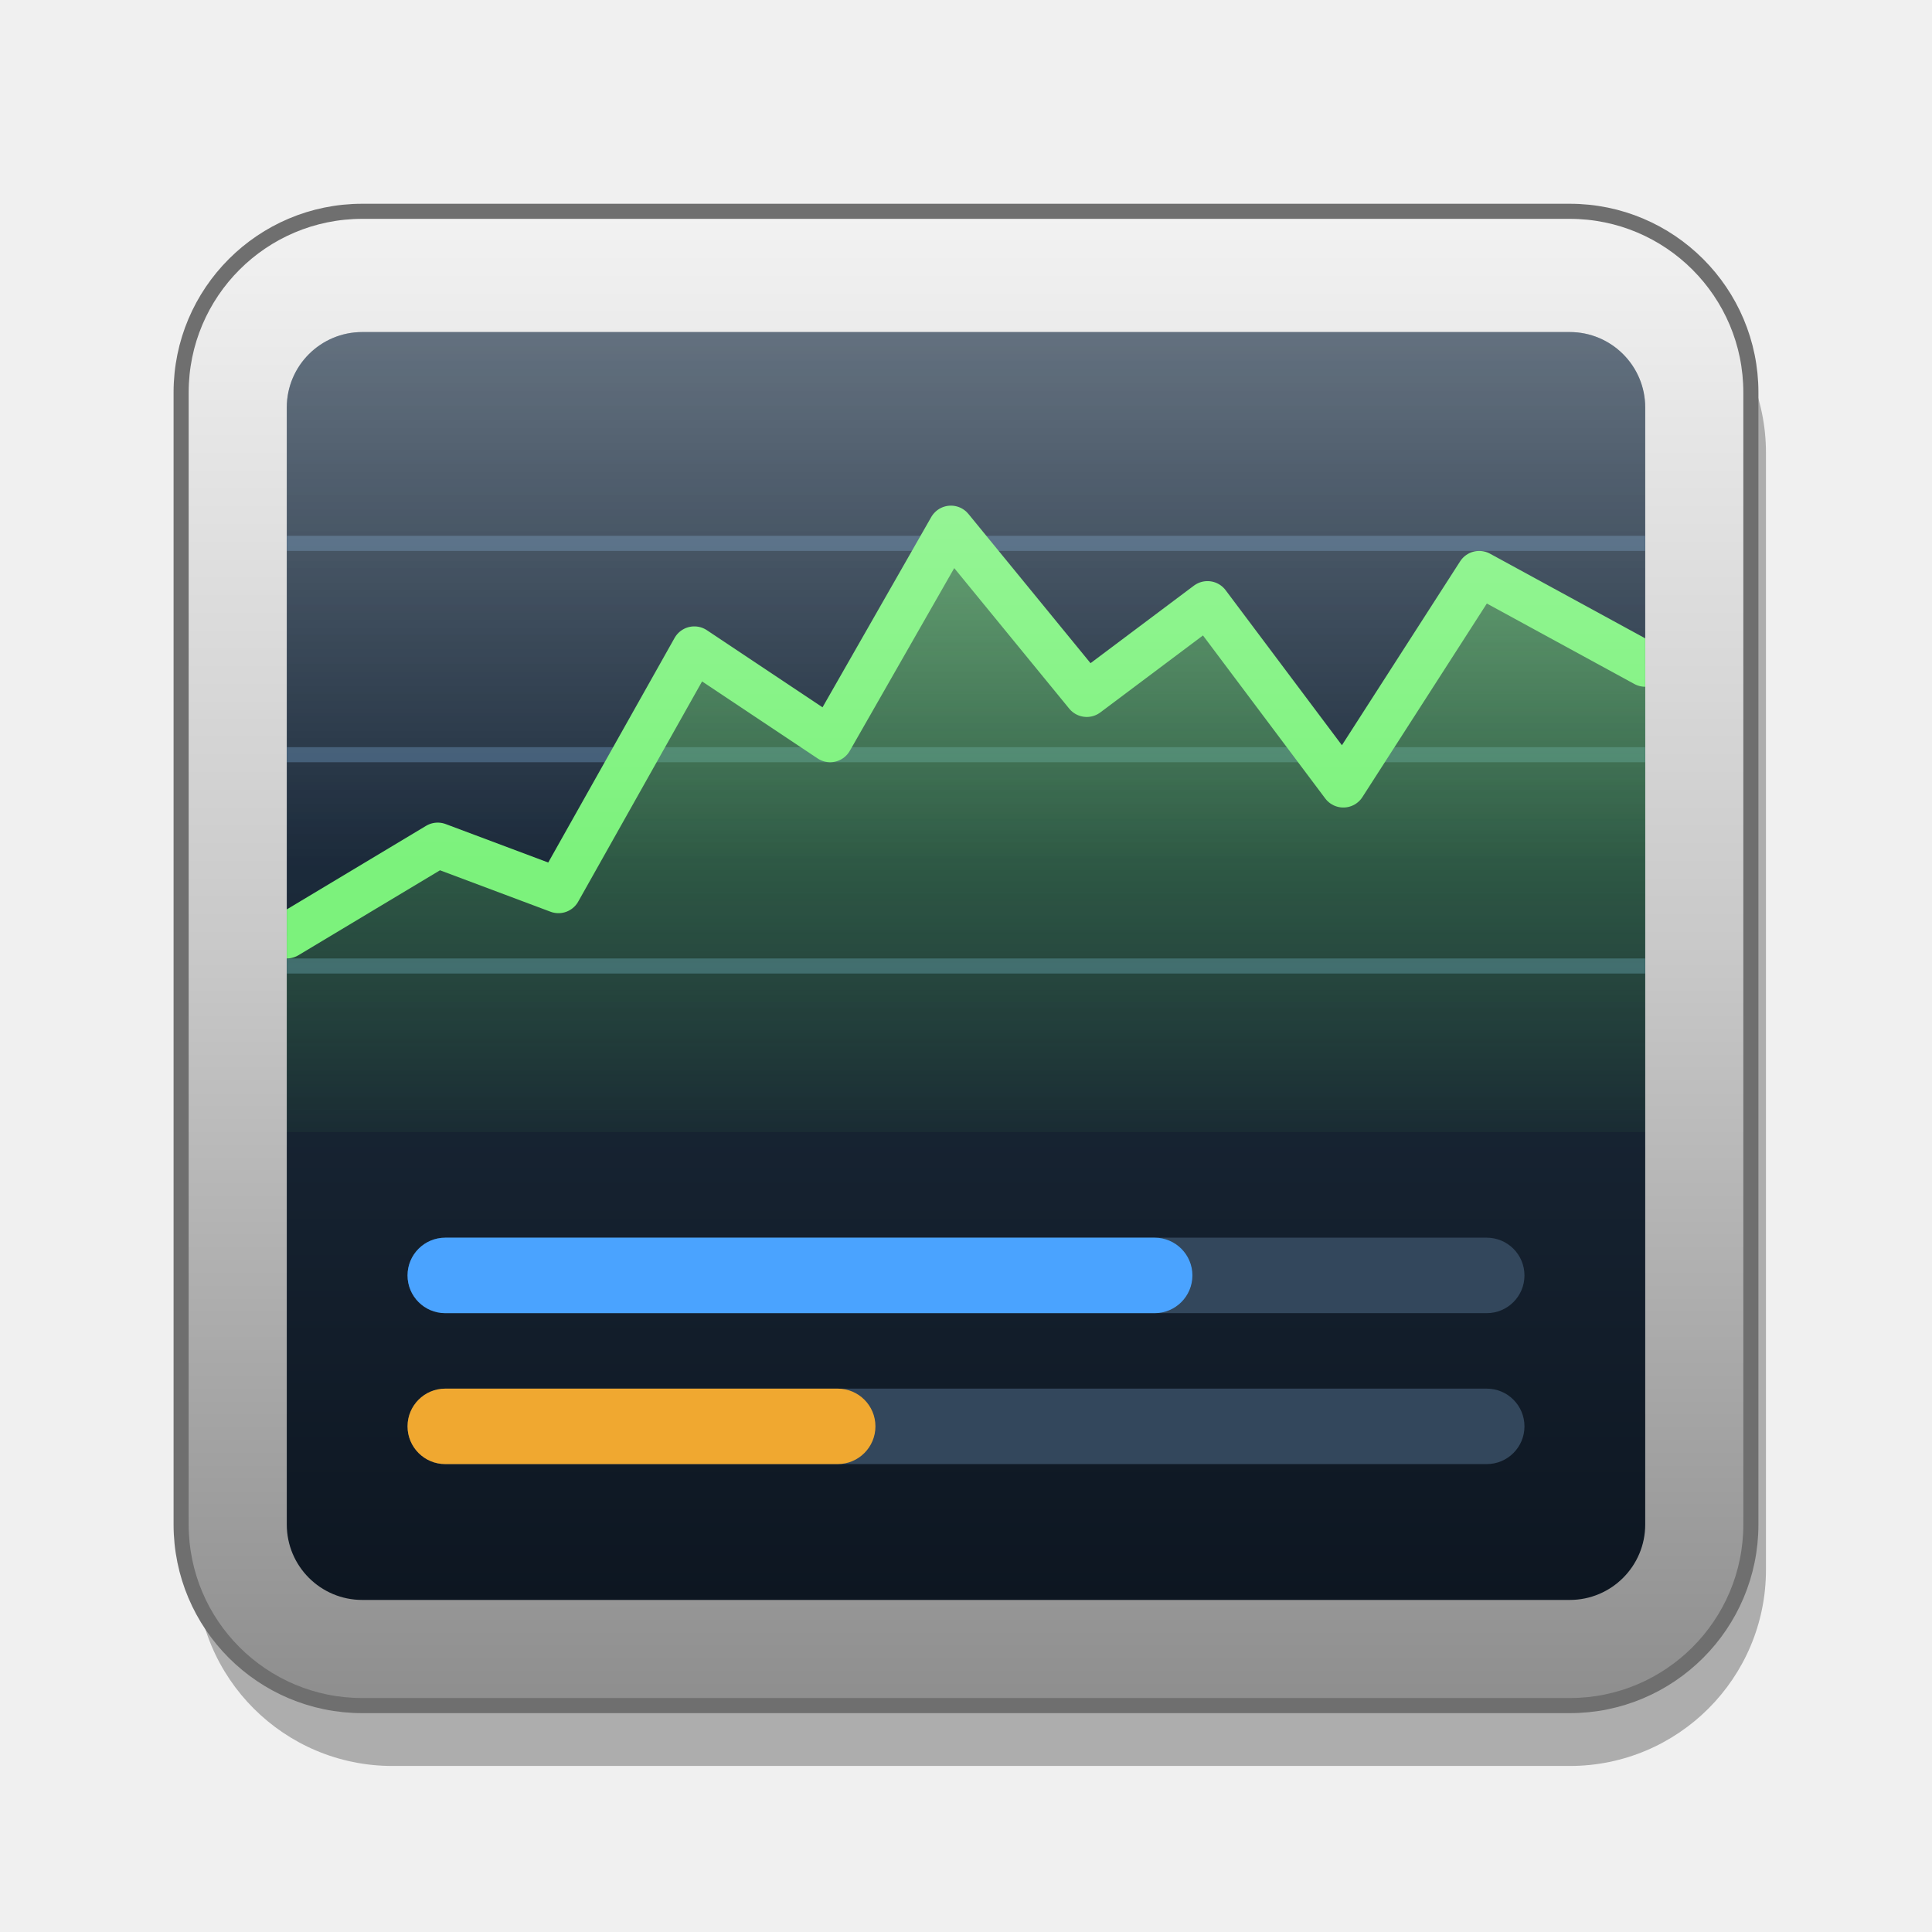
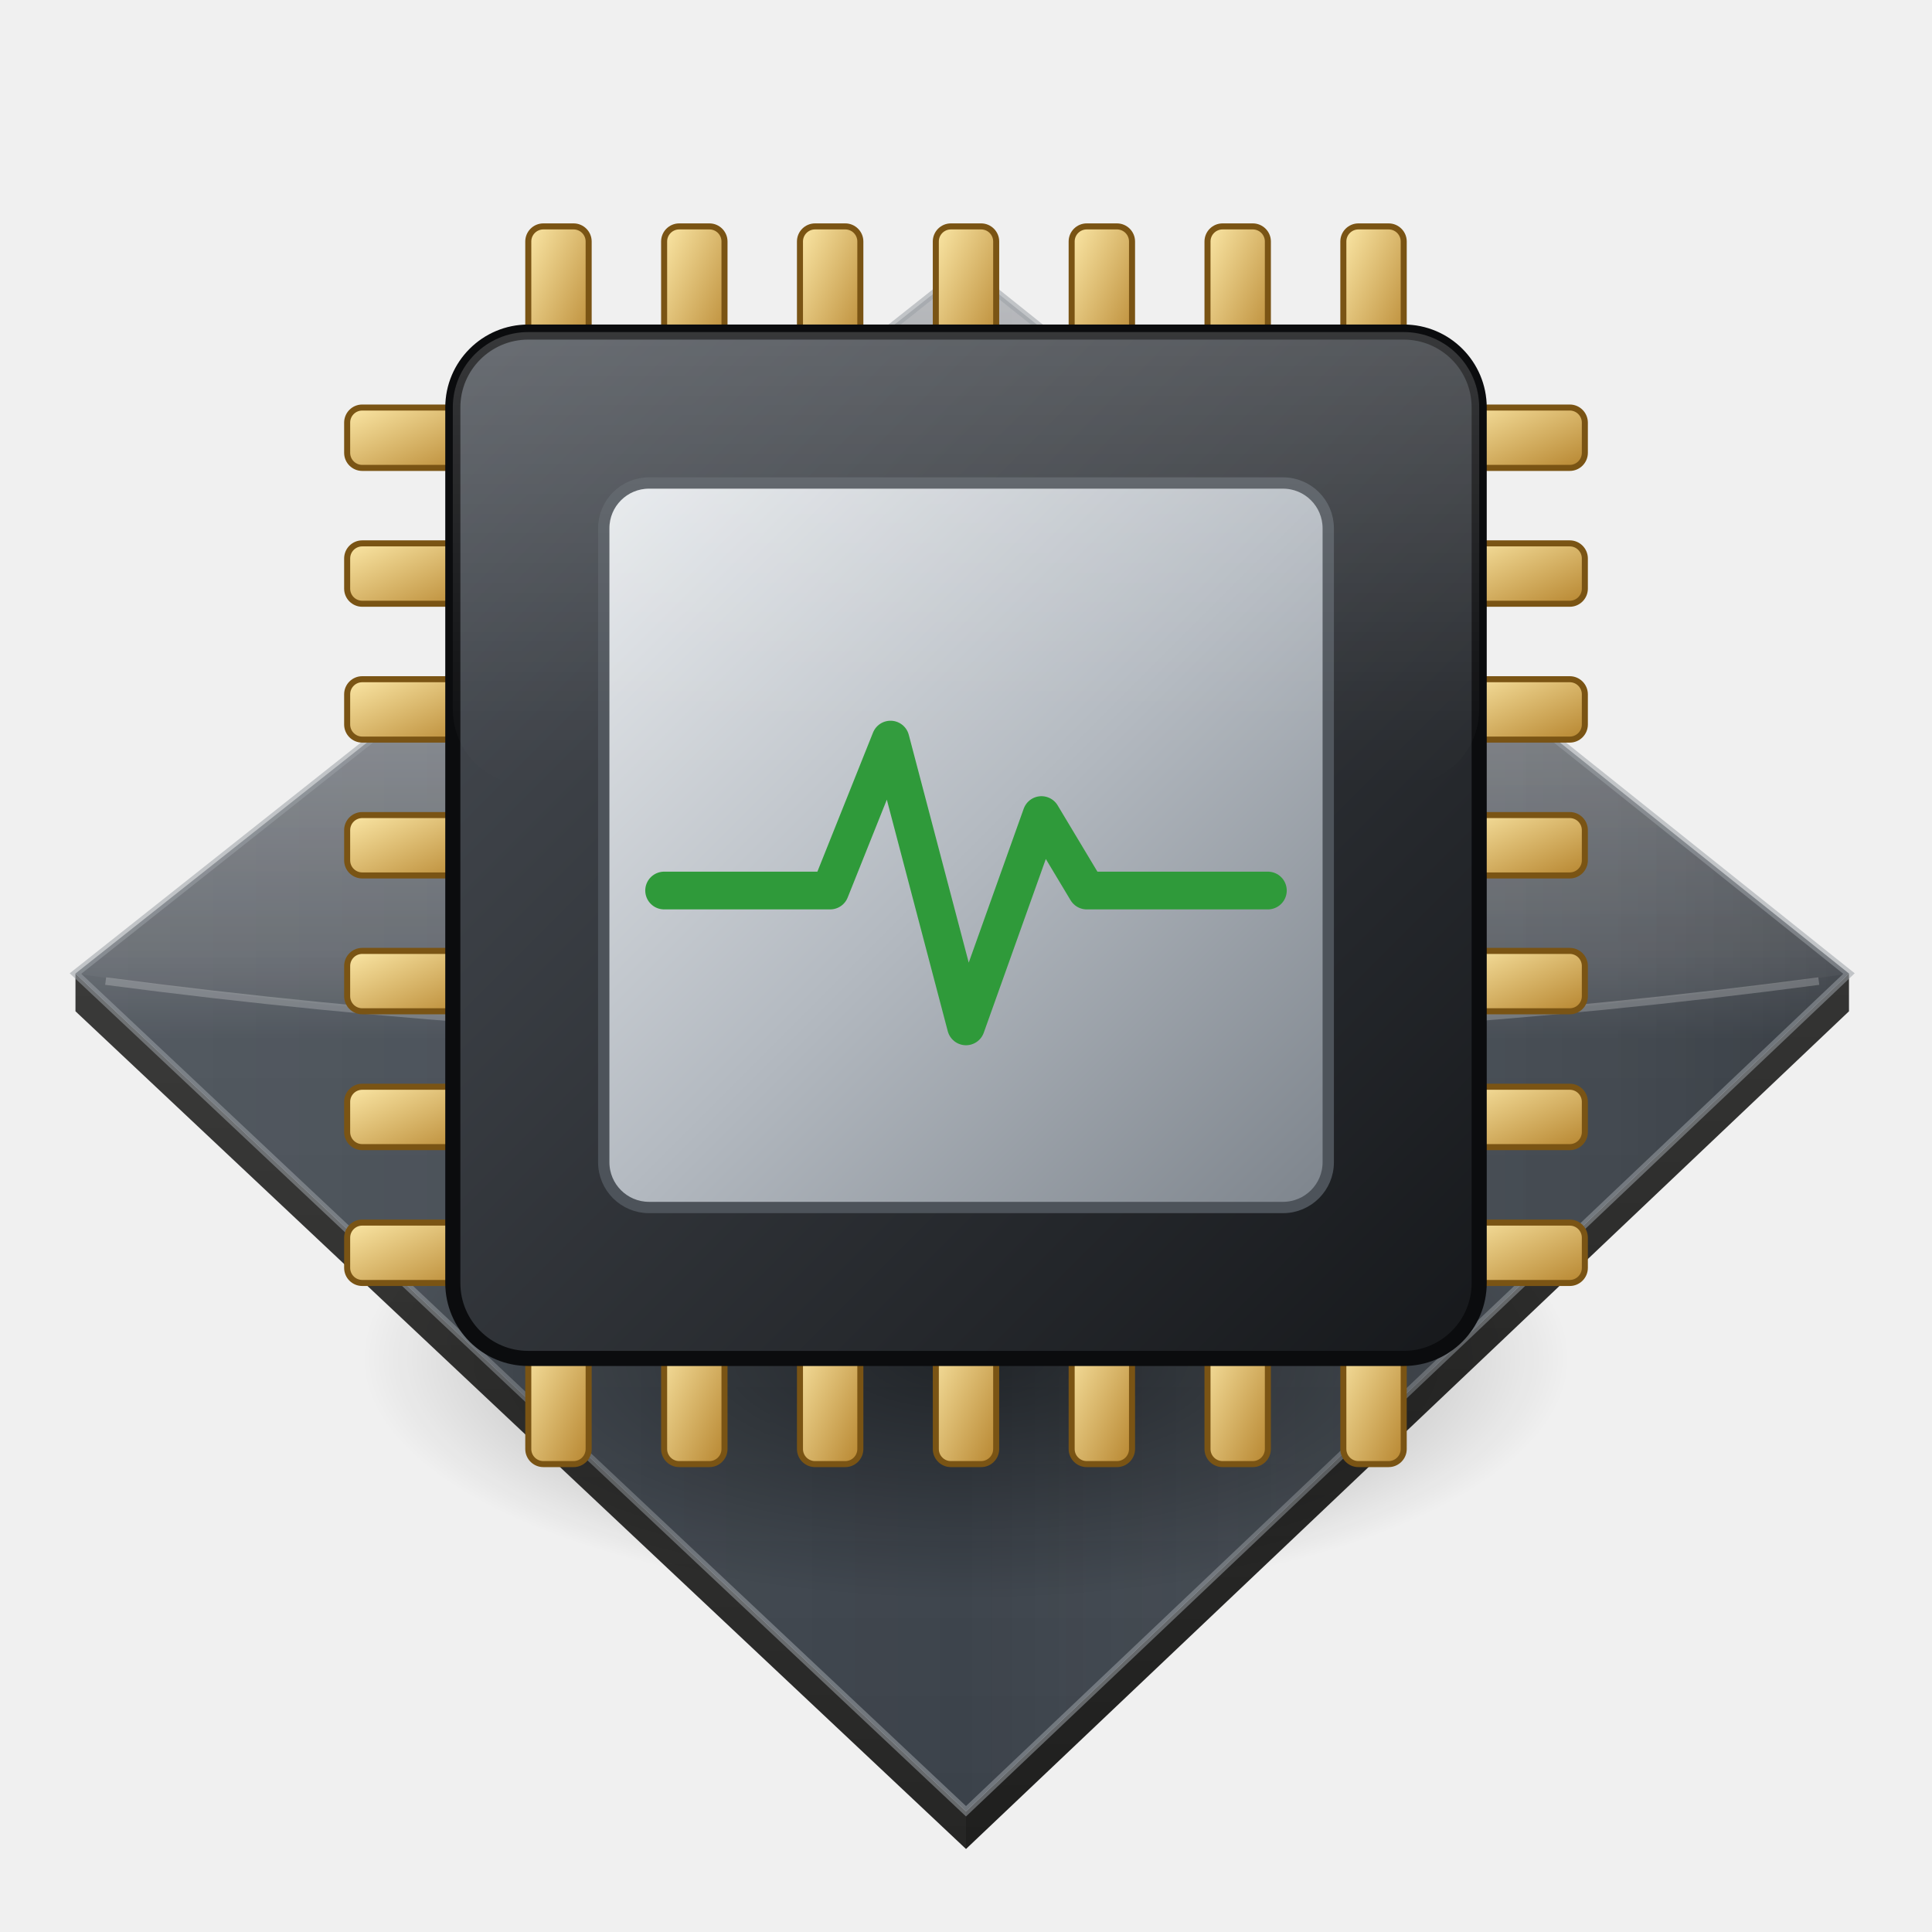
<svg xmlns="http://www.w3.org/2000/svg" width="256" height="256" viewBox="0 0 256 256">
  <defs>
-     <linearGradient id="bezel" x1="0" y1="0" x2="0" y2="1">
-       <stop offset="0" stop-color="#f2f2f2" />
-       <stop offset="0.5" stop-color="#c8c8c8" />
-       <stop offset="1" stop-color="#8e8e8e" />
+     <linearGradient id="l1" x1="0" y1="0" x2="0" y2="1">
+       <stop offset="0" stop-color="#3a3a39" stop-opacity="1" />
+       <stop offset="1" stop-color="#262625" stop-opacity="1" />
    </linearGradient>
-     <linearGradient id="screen" x1="0" y1="0" x2="0" y2="1">
-       <stop offset="0" stop-color="#26394d" />
-       <stop offset="1" stop-color="#0d1621" />
+     <linearGradient id="l2" x1="0" y1="0" x2="0" y2="1">
+       <stop offset="0" stop-color="#343433" stop-opacity="1" />
+       <stop offset="1" stop-color="#1f1f1e" stop-opacity="1" />
    </linearGradient>
-     <linearGradient id="area" x1="0" y1="0" x2="0" y2="1">
-       <stop offset="0" stop-color="#5fd45f" stop-opacity="0.55" />
-       <stop offset="1" stop-color="#5fd45f" stop-opacity="0.05" />
+     <linearGradient id="tile3" gradientUnits="userSpaceOnUse" x1="0" y1="35.5" x2="0" y2="240">
+       <stop offset="0" stop-color="#b3b5b9" />
+       <stop offset="0.45" stop-color="#5b6067" />
+       <stop offset="0.5" stop-color="#454c54" />
+       <stop offset="1" stop-color="#3b424a" />
    </linearGradient>
-     <linearGradient id="gloss" x1="0" y1="0" x2="0" y2="1">
-       <stop offset="0" stop-color="#ffffff" stop-opacity="0.28" />
-       <stop offset="1" stop-color="#ffffff" stop-opacity="0" />
+     <linearGradient id="l4" x1="0" y1="0" x2="1" y2="0">
+       <stop offset="0" stop-color="#fff" stop-opacity="0.08" />
+       <stop offset="0.5" stop-color="#fff" stop-opacity="0" />
+       <stop offset="1" stop-color="#000" stop-opacity="0.18" />
    </linearGradient>
-     <clipPath id="screenClip">
-       <rect x="38" y="44" width="180" height="168" rx="10" />
-     </clipPath>
+     <linearGradient id="l5" x1="0" y1="0" x2="0" y2="1">
+       <stop offset="0" stop-color="#fff" stop-opacity="0.1" />
+       <stop offset="1" stop-color="#fff" stop-opacity="0.03" />
+     </linearGradient>
+     <radialGradient id="r6" cx="128" cy="180" r="80" gradientUnits="userSpaceOnUse">
+       <stop offset="0" stop-color="#000" stop-opacity="0.5" />
+       <stop offset="1" stop-color="#000" stop-opacity="0" />
+     </radialGradient>
+     <linearGradient id="l7" x1="0" y1="0" x2="1" y2="1">
+       <stop offset="0" stop-color="#fbe7a6" stop-opacity="1" />
+       <stop offset="1" stop-color="#b78630" stop-opacity="1" />
+     </linearGradient>
+     <linearGradient id="l8" x1="0" y1="0" x2="1" y2="1">
+       <stop offset="0" stop-color="#fbe7a6" stop-opacity="1" />
+       <stop offset="1" stop-color="#b78630" stop-opacity="1" />
+     </linearGradient>
+     <linearGradient id="l9" x1="0" y1="0" x2="1" y2="1">
+       <stop offset="0" stop-color="#fbe7a6" stop-opacity="1" />
+       <stop offset="1" stop-color="#b78630" stop-opacity="1" />
+     </linearGradient>
+     <linearGradient id="l10" x1="0" y1="0" x2="1" y2="1">
+       <stop offset="0" stop-color="#fbe7a6" stop-opacity="1" />
+       <stop offset="1" stop-color="#b78630" stop-opacity="1" />
+     </linearGradient>
+     <linearGradient id="l11" x1="0" y1="0" x2="1" y2="1">
+       <stop offset="0" stop-color="#fbe7a6" stop-opacity="1" />
+       <stop offset="1" stop-color="#b78630" stop-opacity="1" />
+     </linearGradient>
+     <linearGradient id="l12" x1="0" y1="0" x2="1" y2="1">
+       <stop offset="0" stop-color="#fbe7a6" stop-opacity="1" />
+       <stop offset="1" stop-color="#b78630" stop-opacity="1" />
+     </linearGradient>
+     <linearGradient id="l13" x1="0" y1="0" x2="1" y2="1">
+       <stop offset="0" stop-color="#fbe7a6" stop-opacity="1" />
+       <stop offset="1" stop-color="#b78630" stop-opacity="1" />
+     </linearGradient>
+     <linearGradient id="l14" x1="0" y1="0" x2="1" y2="1">
+       <stop offset="0" stop-color="#fbe7a6" stop-opacity="1" />
+       <stop offset="1" stop-color="#b78630" stop-opacity="1" />
+     </linearGradient>
+     <linearGradient id="l15" x1="0" y1="0" x2="1" y2="1">
+       <stop offset="0" stop-color="#fbe7a6" stop-opacity="1" />
+       <stop offset="1" stop-color="#b78630" stop-opacity="1" />
+     </linearGradient>
+     <linearGradient id="l16" x1="0" y1="0" x2="1" y2="1">
+       <stop offset="0" stop-color="#fbe7a6" stop-opacity="1" />
+       <stop offset="1" stop-color="#b78630" stop-opacity="1" />
+     </linearGradient>
+     <linearGradient id="l17" x1="0" y1="0" x2="1" y2="1">
+       <stop offset="0" stop-color="#fbe7a6" stop-opacity="1" />
+       <stop offset="1" stop-color="#b78630" stop-opacity="1" />
+     </linearGradient>
+     <linearGradient id="l18" x1="0" y1="0" x2="1" y2="1">
+       <stop offset="0" stop-color="#fbe7a6" stop-opacity="1" />
+       <stop offset="1" stop-color="#b78630" stop-opacity="1" />
+     </linearGradient>
+     <linearGradient id="l19" x1="0" y1="0" x2="1" y2="1">
+       <stop offset="0" stop-color="#fbe7a6" stop-opacity="1" />
+       <stop offset="1" stop-color="#b78630" stop-opacity="1" />
+     </linearGradient>
+     <linearGradient id="l20" x1="0" y1="0" x2="1" y2="1">
+       <stop offset="0" stop-color="#fbe7a6" stop-opacity="1" />
+       <stop offset="1" stop-color="#b78630" stop-opacity="1" />
+     </linearGradient>
+     <linearGradient id="l21" x1="0" y1="0" x2="1" y2="1">
+       <stop offset="0" stop-color="#fbe7a6" stop-opacity="1" />
+       <stop offset="1" stop-color="#b78630" stop-opacity="1" />
+     </linearGradient>
+     <linearGradient id="l22" x1="0" y1="0" x2="1" y2="1">
+       <stop offset="0" stop-color="#fbe7a6" stop-opacity="1" />
+       <stop offset="1" stop-color="#b78630" stop-opacity="1" />
+     </linearGradient>
+     <linearGradient id="l23" x1="0" y1="0" x2="1" y2="1">
+       <stop offset="0" stop-color="#fbe7a6" stop-opacity="1" />
+       <stop offset="1" stop-color="#b78630" stop-opacity="1" />
+     </linearGradient>
+     <linearGradient id="l24" x1="0" y1="0" x2="1" y2="1">
+       <stop offset="0" stop-color="#fbe7a6" stop-opacity="1" />
+       <stop offset="1" stop-color="#b78630" stop-opacity="1" />
+     </linearGradient>
+     <linearGradient id="l25" x1="0" y1="0" x2="1" y2="1">
+       <stop offset="0" stop-color="#fbe7a6" stop-opacity="1" />
+       <stop offset="1" stop-color="#b78630" stop-opacity="1" />
+     </linearGradient>
+     <linearGradient id="l26" x1="0" y1="0" x2="1" y2="1">
+       <stop offset="0" stop-color="#fbe7a6" stop-opacity="1" />
+       <stop offset="1" stop-color="#b78630" stop-opacity="1" />
+     </linearGradient>
+     <linearGradient id="l27" x1="0" y1="0" x2="1" y2="1">
+       <stop offset="0" stop-color="#fbe7a6" stop-opacity="1" />
+       <stop offset="1" stop-color="#b78630" stop-opacity="1" />
+     </linearGradient>
+     <linearGradient id="l28" x1="0" y1="0" x2="1" y2="1">
+       <stop offset="0" stop-color="#fbe7a6" stop-opacity="1" />
+       <stop offset="1" stop-color="#b78630" stop-opacity="1" />
+     </linearGradient>
+     <linearGradient id="l29" x1="0" y1="0" x2="1" y2="1">
+       <stop offset="0" stop-color="#fbe7a6" stop-opacity="1" />
+       <stop offset="1" stop-color="#b78630" stop-opacity="1" />
+     </linearGradient>
+     <linearGradient id="l30" x1="0" y1="0" x2="1" y2="1">
+       <stop offset="0" stop-color="#fbe7a6" stop-opacity="1" />
+       <stop offset="1" stop-color="#b78630" stop-opacity="1" />
+     </linearGradient>
+     <linearGradient id="l31" x1="0" y1="0" x2="1" y2="1">
+       <stop offset="0" stop-color="#fbe7a6" stop-opacity="1" />
+       <stop offset="1" stop-color="#b78630" stop-opacity="1" />
+     </linearGradient>
+     <linearGradient id="l32" x1="0" y1="0" x2="1" y2="1">
+       <stop offset="0" stop-color="#fbe7a6" stop-opacity="1" />
+       <stop offset="1" stop-color="#b78630" stop-opacity="1" />
+     </linearGradient>
+     <linearGradient id="l33" x1="0" y1="0" x2="1" y2="1">
+       <stop offset="0" stop-color="#fbe7a6" stop-opacity="1" />
+       <stop offset="1" stop-color="#b78630" stop-opacity="1" />
+     </linearGradient>
+     <linearGradient id="l34" x1="0" y1="0" x2="1" y2="1">
+       <stop offset="0" stop-color="#fbe7a6" stop-opacity="1" />
+       <stop offset="1" stop-color="#b78630" stop-opacity="1" />
+     </linearGradient>
+     <linearGradient id="l35" x1="0" y1="0" x2="1" y2="1">
+       <stop offset="0" stop-color="#4a4f56" stop-opacity="1" />
+       <stop offset="1" stop-color="#16181b" stop-opacity="1" />
+     </linearGradient>
+     <linearGradient id="l36" x1="0" y1="0" x2="1" y2="1">
+       <stop offset="0" stop-color="#e6e9ec" stop-opacity="1" />
+       <stop offset="0.5" stop-color="#b4bac1" stop-opacity="1" />
+       <stop offset="1" stop-color="#7d848c" stop-opacity="1" />
+     </linearGradient>
+     <linearGradient id="l37" x1="0" y1="0" x2="0" y2="1">
+       <stop offset="0" stop-color="#fff" stop-opacity="0.18" />
+       <stop offset="1" stop-color="#fff" stop-opacity="0" />
+     </linearGradient>
  </defs>
-   <rect x="26" y="34" width="208" height="200" rx="26" fill="#000000" opacity="0.28" />
-   <rect x="24" y="28" width="208" height="198" rx="24" fill="url(#bezel)" stroke="#6f6f6f" stroke-width="2" />
-   <rect x="38" y="44" width="180" height="168" rx="10" fill="url(#screen)" />
-   <g clip-path="url(#screenClip)">
-     <g stroke="#3b5772" stroke-width="2">
-       <line x1="38" y1="72" x2="218" y2="72" />
-       <line x1="38" y1="100" x2="218" y2="100" />
-       <line x1="38" y1="128" x2="218" y2="128" />
-     </g>
-     <path d="M38,124 L58,112 L74,118 L92,86 L110,98 L126,70 L144,92 L160,80 L178,104 L196,76 L218,88 L218,150 L38,150 Z" fill="url(#area)" />
-     <path d="M38,124 L58,112 L74,118 L92,86 L110,98 L126,70 L144,92 L160,80 L178,104 L196,76 L218,88" fill="none" stroke="#7cf27c" stroke-width="6" stroke-linejoin="round" stroke-linecap="round" />
-     <rect x="54" y="164" width="148" height="10" rx="5" fill="#33475c" />
-     <rect x="54" y="164" width="104" height="10" rx="5" fill="#4aa3ff" />
-     <rect x="54" y="184" width="148" height="10" rx="5" fill="#33475c" />
-     <rect x="54" y="184" width="62" height="10" rx="5" fill="#f0a830" />
-     <rect x="38" y="44" width="180" height="70" fill="url(#gloss)" />
-   </g>
+   <path d="M10,129 L128,240 L128,245 L10,134 Z" fill="url(#l1)" />
+   <path d="M245,129 L128,240 L128,245 L245,134 Z" fill="url(#l2)" />
+   <path d="M128,35.5 L245,129 L128,240 L10,129 Z" fill="url(#tile3)" />
+   <path d="M128,35.5 L245,129 L128,240 L10,129 Z" fill="url(#l4)" />
+   <path d="M10,129 Q128,146 245,129 L128,35.5 Z" fill="url(#l5)" />
+   <path d="M14,130 Q128,145 241,130" fill="none" stroke="#fff" stroke-opacity="0.22" stroke-width="1" />
+   <path d="M128,35.5 L245,129 L128,240 L10,129 Z" fill="none" stroke="#9aa0a6" stroke-opacity="0.55" stroke-width="1" />
+   <ellipse cx="128" cy="180" rx="80" ry="80" fill="url(#r6)" transform="translate(128 180) scale(1 0.4) translate(-128 -180)" />
+   <rect x="70" y="30" width="8" height="18" rx="2" fill="url(#l7)" stroke="#7a5414" stroke-width="0.8" />
+   <rect x="70" y="176" width="8" height="18" rx="2" fill="url(#l8)" stroke="#7a5414" stroke-width="0.8" />
+   <rect x="46" y="54" width="18" height="8" rx="2" fill="url(#l9)" stroke="#7a5414" stroke-width="0.8" />
+   <rect x="192" y="54" width="18" height="8" rx="2" fill="url(#l10)" stroke="#7a5414" stroke-width="0.8" />
+   <rect x="88" y="30" width="8" height="18" rx="2" fill="url(#l11)" stroke="#7a5414" stroke-width="0.8" />
+   <rect x="88" y="176" width="8" height="18" rx="2" fill="url(#l12)" stroke="#7a5414" stroke-width="0.8" />
+   <rect x="46" y="72" width="18" height="8" rx="2" fill="url(#l13)" stroke="#7a5414" stroke-width="0.8" />
+   <rect x="192" y="72" width="18" height="8" rx="2" fill="url(#l14)" stroke="#7a5414" stroke-width="0.8" />
+   <rect x="106" y="30" width="8" height="18" rx="2" fill="url(#l15)" stroke="#7a5414" stroke-width="0.8" />
+   <rect x="106" y="176" width="8" height="18" rx="2" fill="url(#l16)" stroke="#7a5414" stroke-width="0.8" />
+   <rect x="46" y="90" width="18" height="8" rx="2" fill="url(#l17)" stroke="#7a5414" stroke-width="0.8" />
+   <rect x="192" y="90" width="18" height="8" rx="2" fill="url(#l18)" stroke="#7a5414" stroke-width="0.8" />
+   <rect x="124" y="30" width="8" height="18" rx="2" fill="url(#l19)" stroke="#7a5414" stroke-width="0.8" />
+   <rect x="124" y="176" width="8" height="18" rx="2" fill="url(#l20)" stroke="#7a5414" stroke-width="0.8" />
+   <rect x="46" y="108" width="18" height="8" rx="2" fill="url(#l21)" stroke="#7a5414" stroke-width="0.8" />
+   <rect x="192" y="108" width="18" height="8" rx="2" fill="url(#l22)" stroke="#7a5414" stroke-width="0.8" />
+   <rect x="142" y="30" width="8" height="18" rx="2" fill="url(#l23)" stroke="#7a5414" stroke-width="0.8" />
+   <rect x="142" y="176" width="8" height="18" rx="2" fill="url(#l24)" stroke="#7a5414" stroke-width="0.8" />
+   <rect x="46" y="126" width="18" height="8" rx="2" fill="url(#l25)" stroke="#7a5414" stroke-width="0.8" />
+   <rect x="192" y="126" width="18" height="8" rx="2" fill="url(#l26)" stroke="#7a5414" stroke-width="0.8" />
+   <rect x="160" y="30" width="8" height="18" rx="2" fill="url(#l27)" stroke="#7a5414" stroke-width="0.8" />
+   <rect x="160" y="176" width="8" height="18" rx="2" fill="url(#l28)" stroke="#7a5414" stroke-width="0.8" />
+   <rect x="46" y="144" width="18" height="8" rx="2" fill="url(#l29)" stroke="#7a5414" stroke-width="0.8" />
+   <rect x="192" y="144" width="18" height="8" rx="2" fill="url(#l30)" stroke="#7a5414" stroke-width="0.8" />
+   <rect x="178" y="30" width="8" height="18" rx="2" fill="url(#l31)" stroke="#7a5414" stroke-width="0.8" />
+   <rect x="178" y="176" width="8" height="18" rx="2" fill="url(#l32)" stroke="#7a5414" stroke-width="0.8" />
+   <rect x="46" y="162" width="18" height="8" rx="2" fill="url(#l33)" stroke="#7a5414" stroke-width="0.8" />
+   <rect x="192" y="162" width="18" height="8" rx="2" fill="url(#l34)" stroke="#7a5414" stroke-width="0.8" />
+   <rect x="60" y="44" width="136" height="136" rx="10" fill="url(#l35)" stroke="#0b0c0e" stroke-width="2" />
+   <rect x="80" y="64" width="96" height="96" rx="6" fill="url(#l36)" stroke="#4d535a" stroke-width="1.5" />
+   <path d="M88,118 L110,118 L118,98 L128,136 L138,108 L144,118 L168,118" fill="none" stroke="#2f9a3a" stroke-width="5" stroke-linejoin="round" stroke-linecap="round" />
+   <rect x="60" y="44" width="136" height="60" rx="10" fill="url(#l37)" />
</svg>
